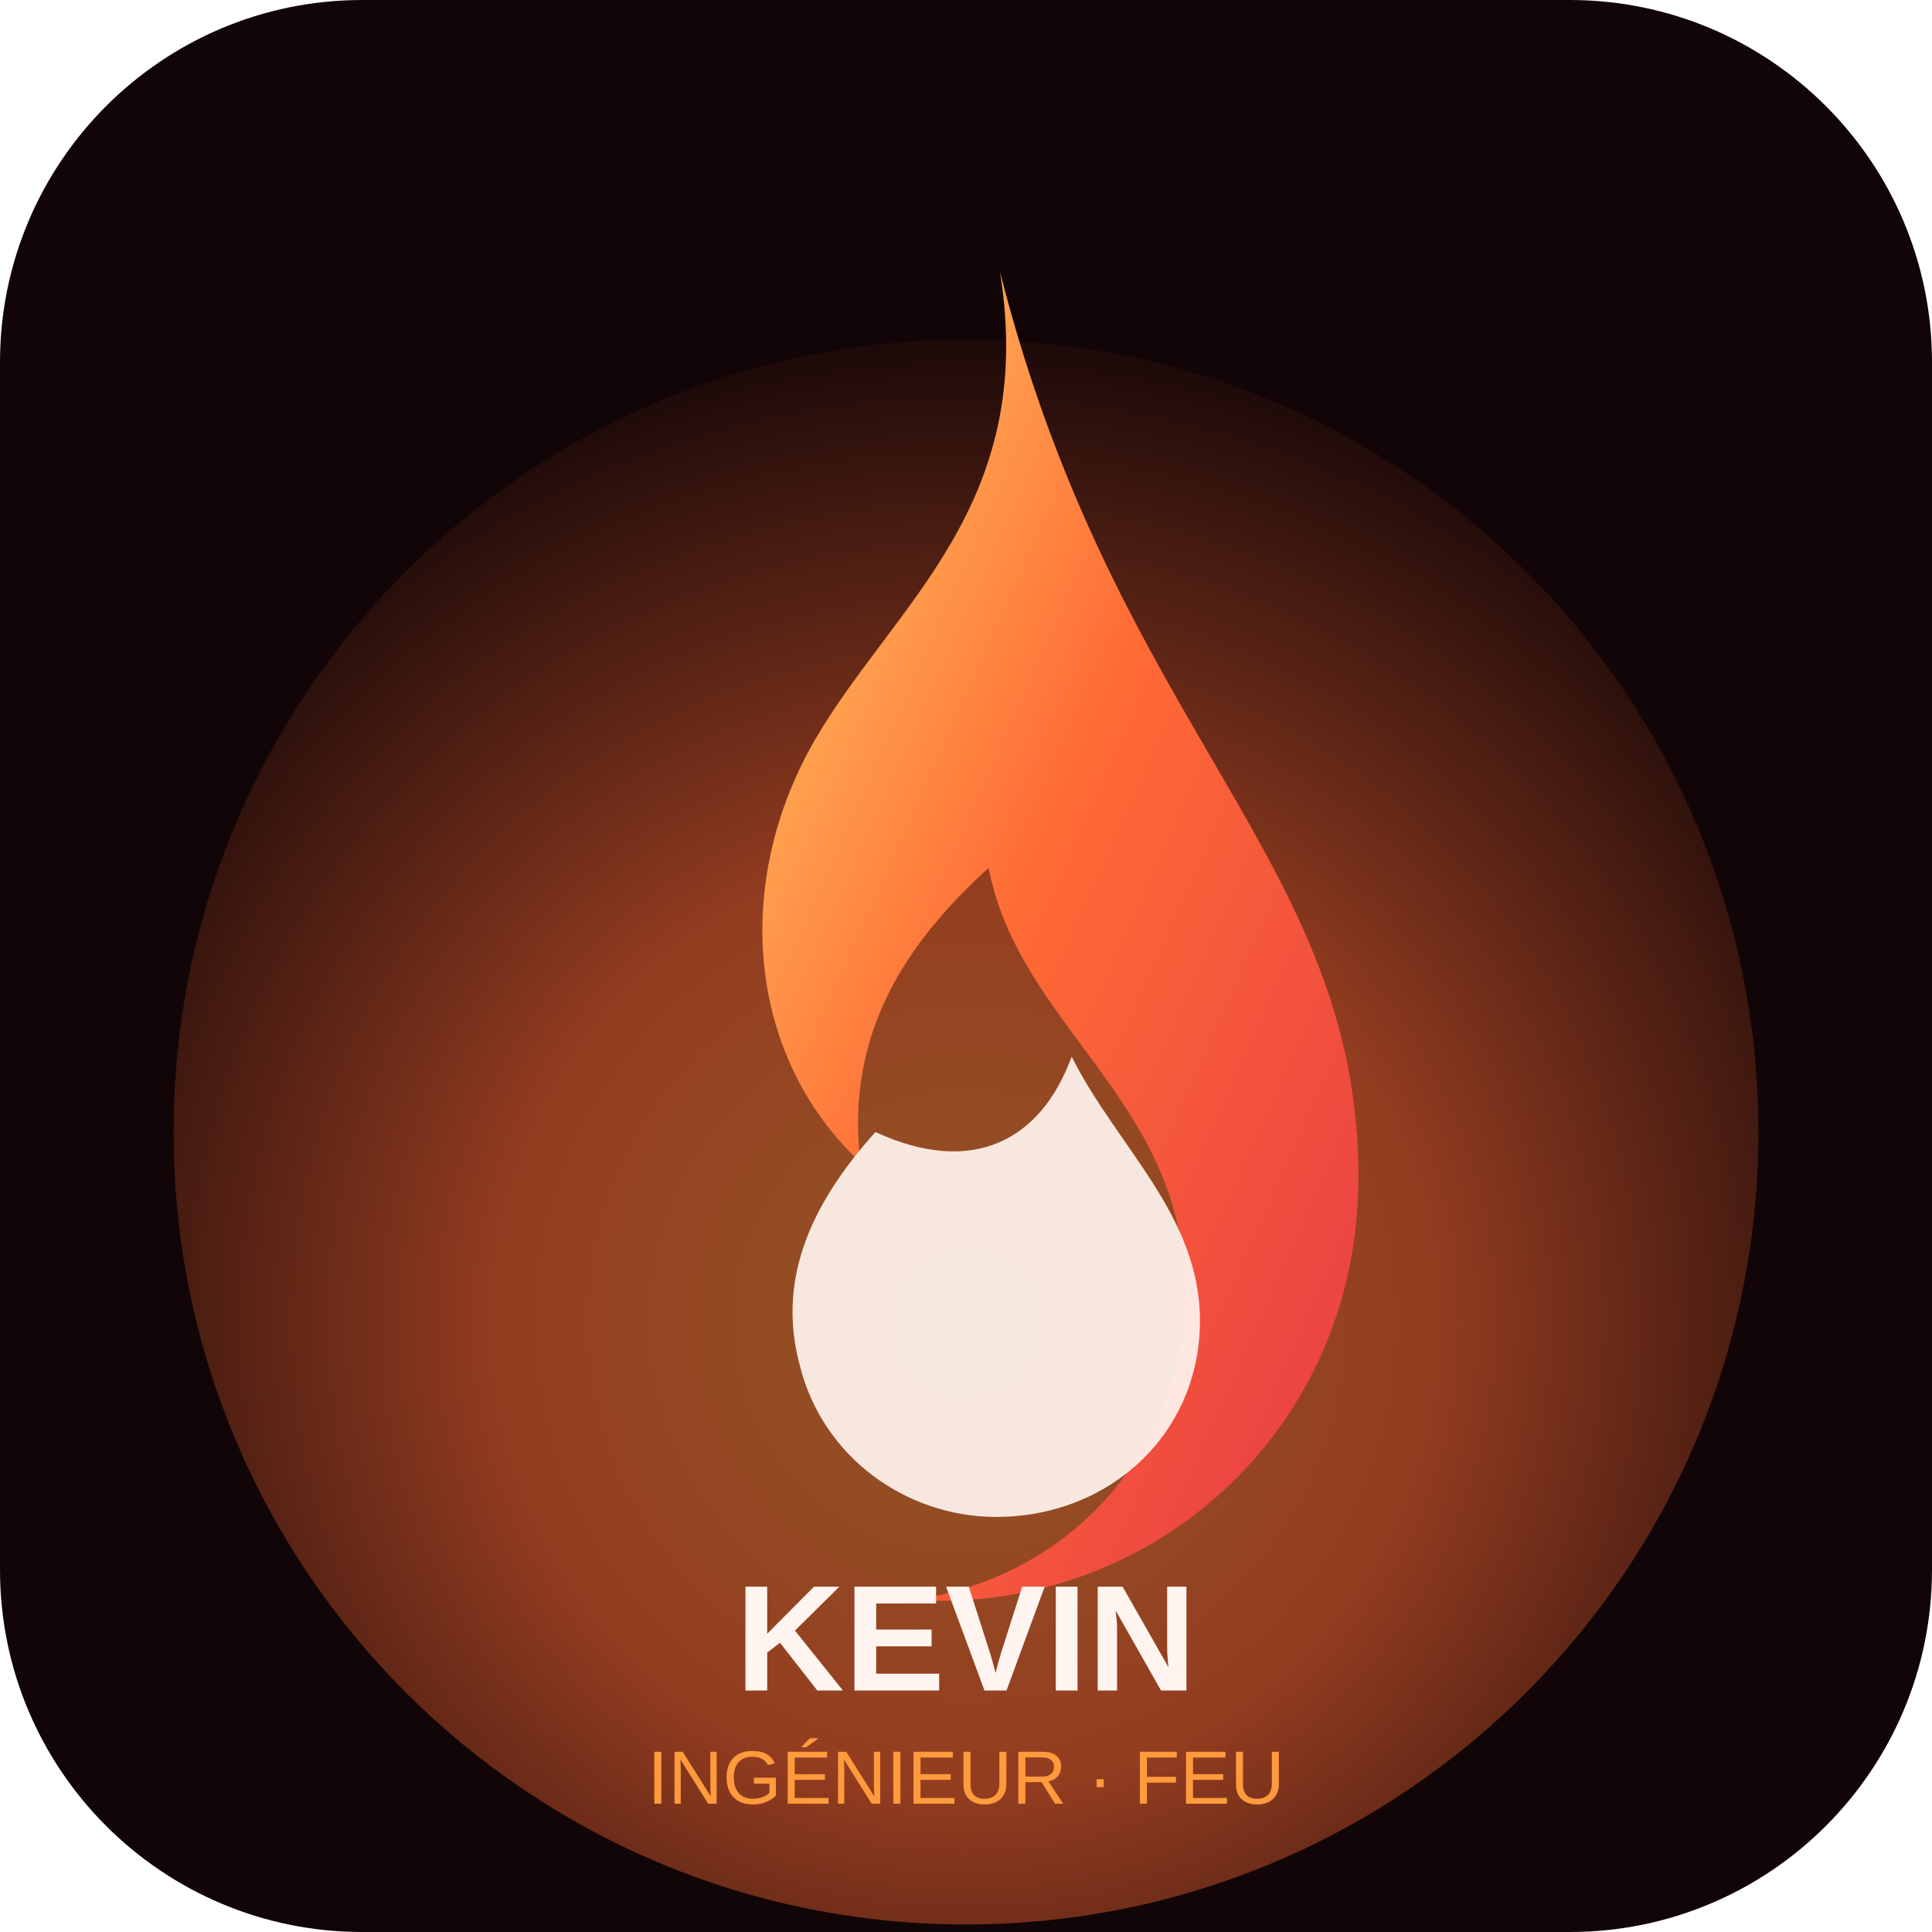
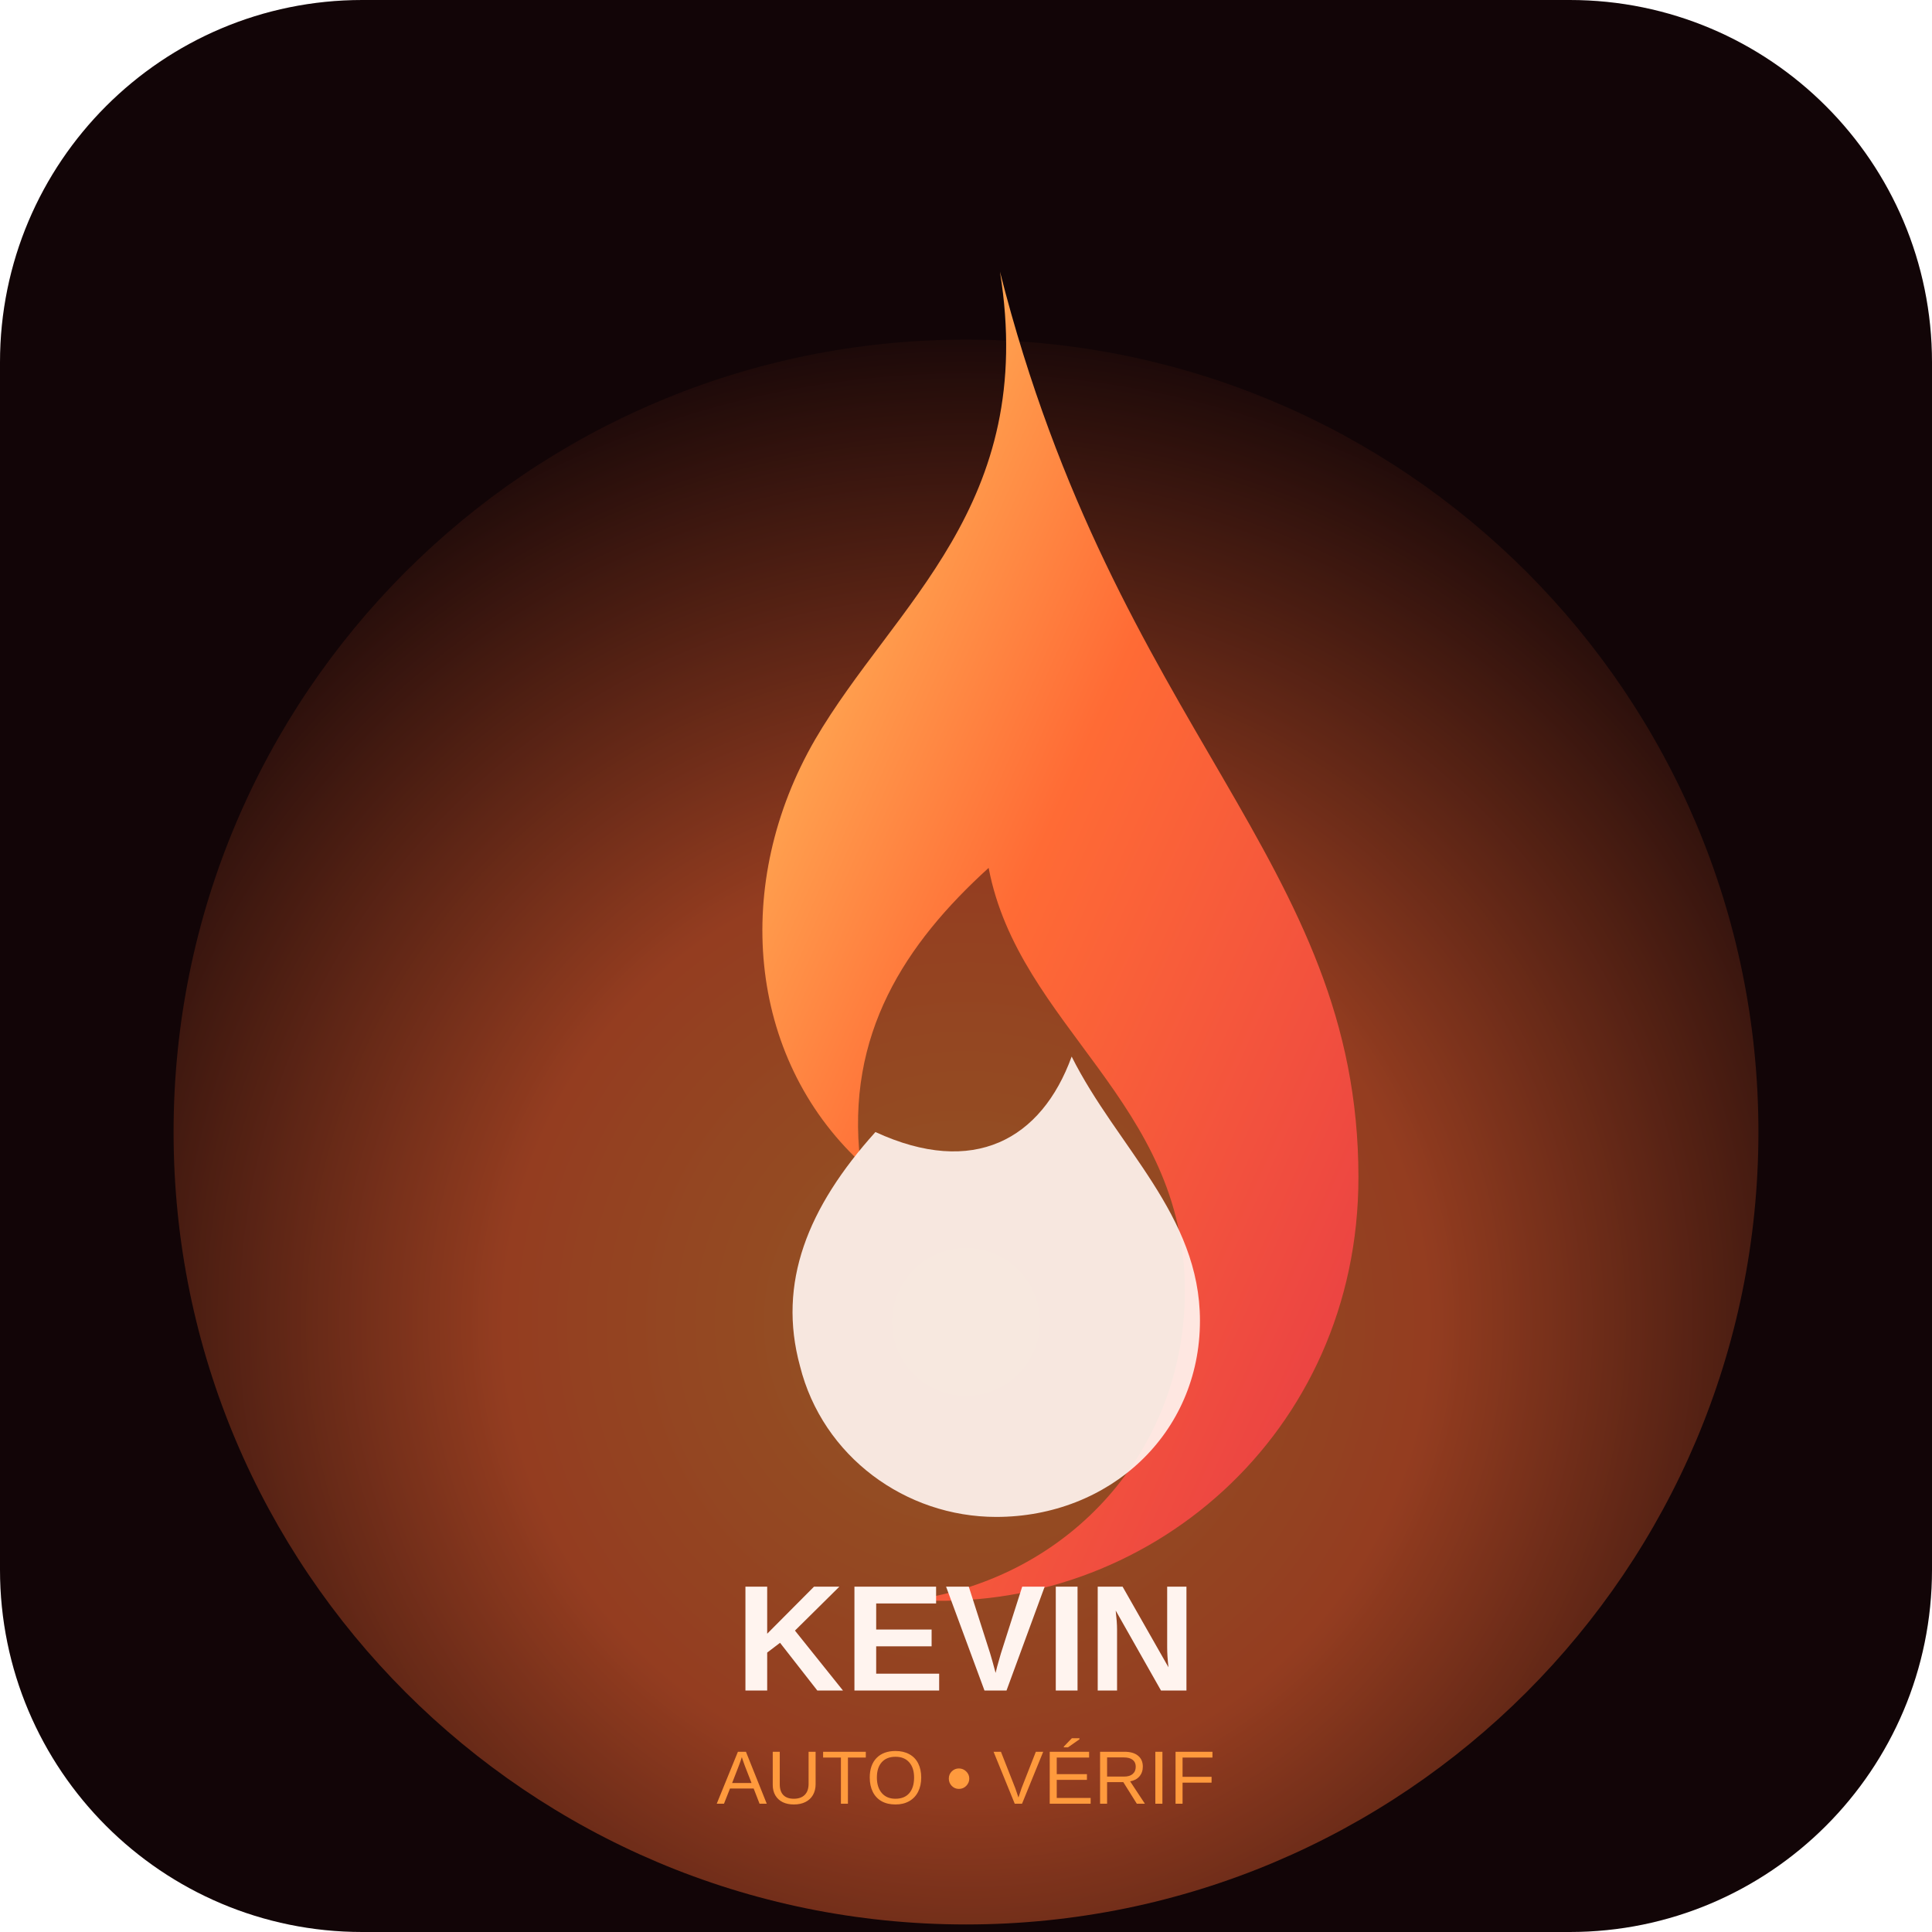
<svg xmlns="http://www.w3.org/2000/svg" viewBox="0 0 512 512">
  <defs>
    <radialGradient id="g" cx="50%" cy="62%" r="65%">
      <stop offset="0%" stop-color="#ff9a3d" />
      <stop offset="45%" stop-color="#ff6b35" />
      <stop offset="100%" stop-color="#120507" />
    </radialGradient>
    <linearGradient id="f" x1="0" y1="0" x2="1" y2="1">
      <stop offset="0%" stop-color="#ffd166" />
      <stop offset="45%" stop-color="#ff6b35" />
      <stop offset="100%" stop-color="#e63946" />
    </linearGradient>
  </defs>
  <rect width="512" height="512" rx="96" fill="#120507" />
  <circle cx="256" cy="300" r="210" fill="url(#g)" opacity=".55" />
  <path fill="url(#f)" d="M265 72c10 62-28 88-49 124-22 38-18 84 12 112-4-34 12-58 34-78 8 42 52 62 52 112 0 42-30 76-72 82 62 4 118-44 118-112 0-84-64-118-95-240z" />
  <path fill="#fff4ef" opacity=".92" d="M232 300c-18 20-26 40-20 62 6 24 28 40 52 40 30 0 54-22 54-52 0-28-22-46-34-70-8 22-26 32-52 20z" />
-   <text x="256" y="448" text-anchor="middle" font-family="Arial, sans-serif" font-size="40" font-weight="800" fill="#fff4ef">KEVIN</text>
-   <text x="256" y="478" text-anchor="middle" font-family="Arial, sans-serif" font-size="20" fill="#ff9a3d">INGÉNIEUR · FEU</text>
+   <text x="256" y="448" text-anchor="middle" font-family="Arial,sans-serif" font-size="40" font-weight="800" fill="#fff4ef">KEVIN</text>
+   <text x="256" y="478" text-anchor="middle" font-family="Arial,sans-serif" font-size="20" fill="#ff9a3d">AUTO • VÉRIF</text>
</svg>
